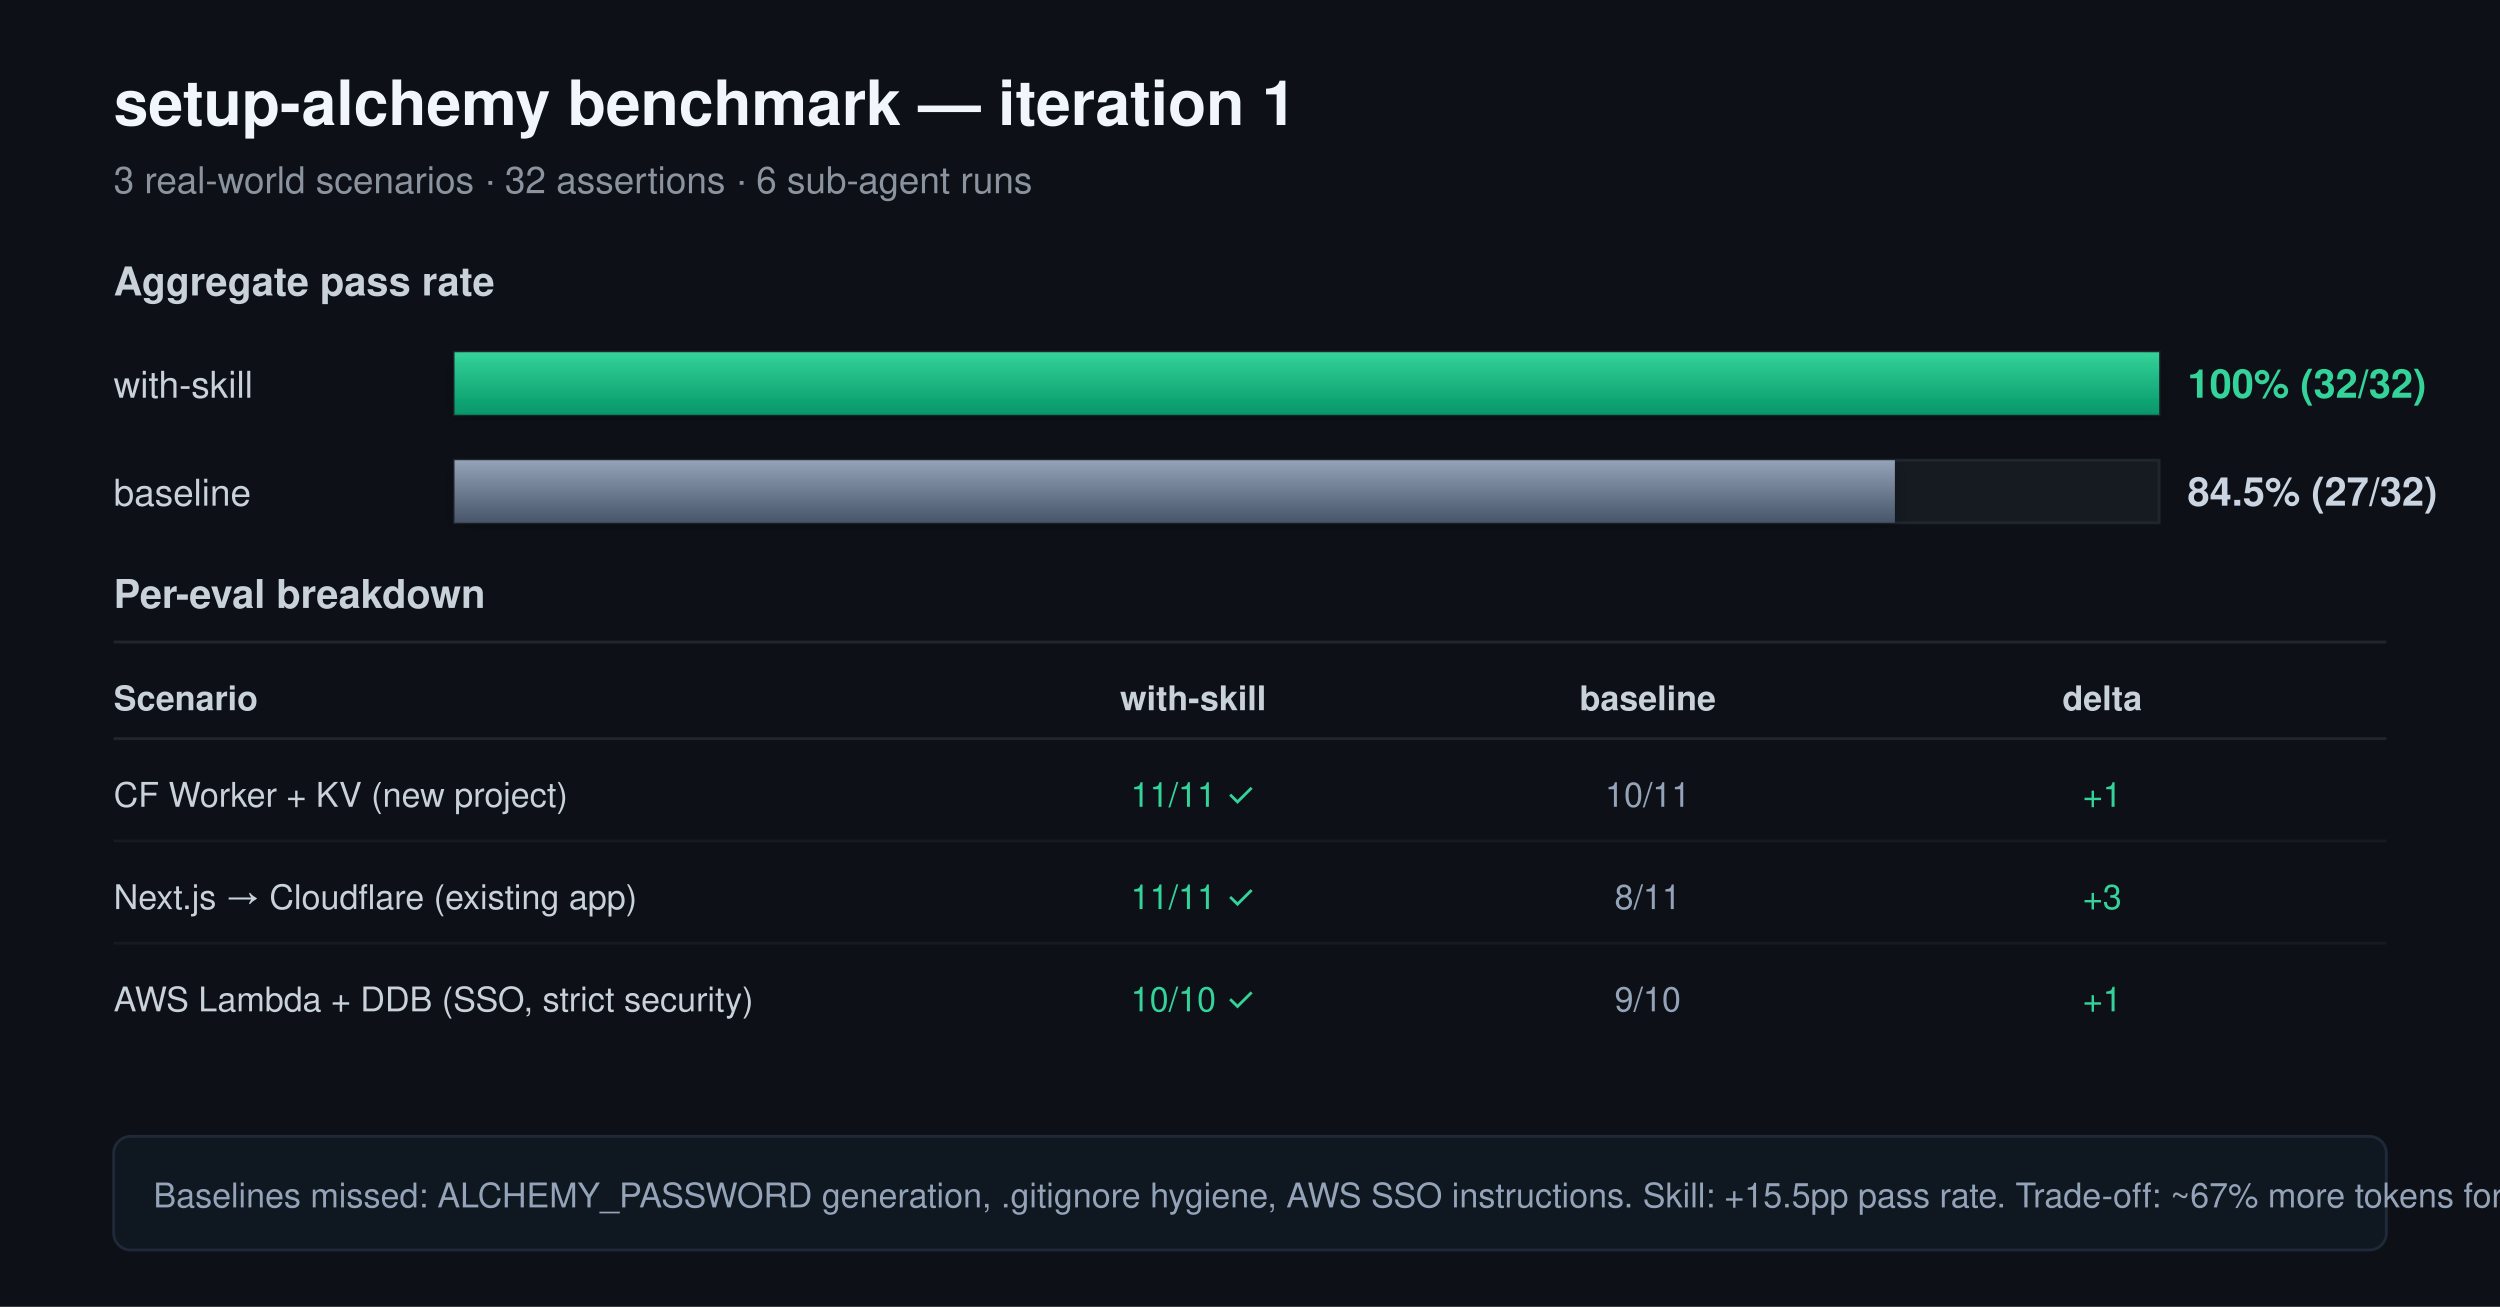
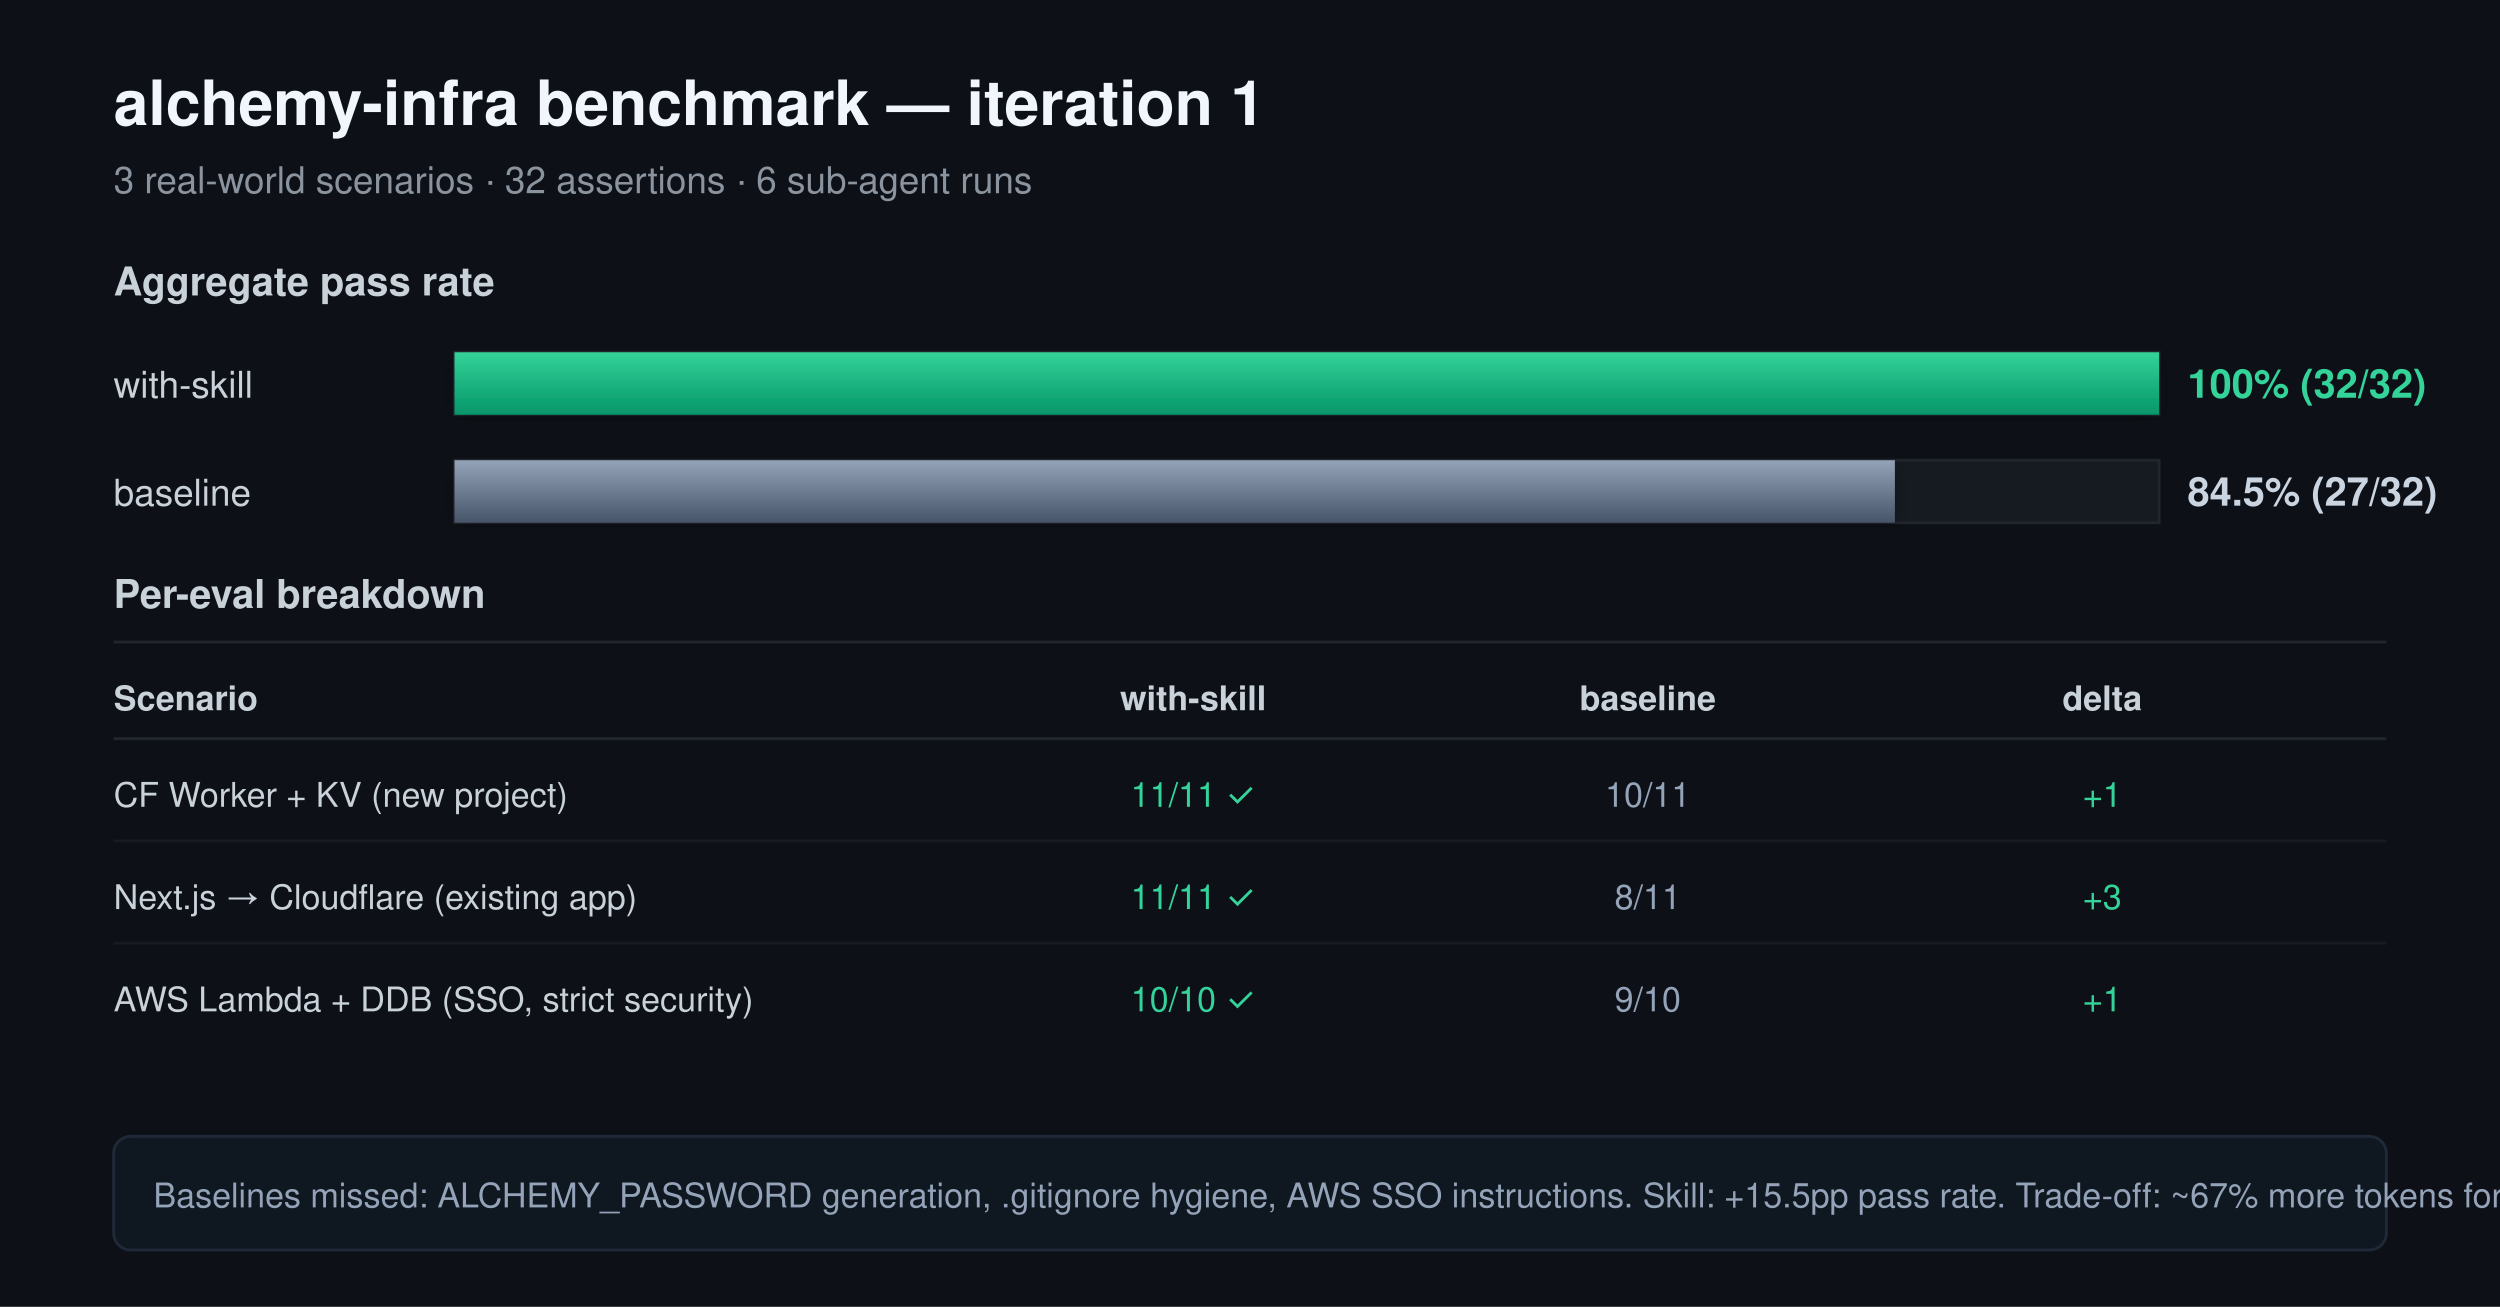
<svg xmlns="http://www.w3.org/2000/svg" viewBox="0 0 880 460" font-family="ui-sans-serif,-apple-system,Segoe UI,Helvetica,Arial,sans-serif">
  <defs>
    <linearGradient id="g1" x1="0" x2="0" y1="0" y2="1">
      <stop offset="0%" stop-color="#34d399" />
      <stop offset="100%" stop-color="#059669" />
    </linearGradient>
    <linearGradient id="g2" x1="0" x2="0" y1="0" y2="1">
      <stop offset="0%" stop-color="#94a3b8" />
      <stop offset="100%" stop-color="#475569" />
    </linearGradient>
    <filter id="shadow" x="-10%" y="-10%" width="120%" height="120%">
      <feDropShadow dx="0" dy="2" stdDeviation="3" flood-opacity="0.25" />
    </filter>
  </defs>
  <rect width="880" height="460" fill="#0d1117" />
-   <text x="40" y="44" fill="#f0f6fc" font-size="22" font-weight="700">setup-alchemy benchmark — iteration 1</text>
+   <text x="40" y="44" fill="#f0f6fc" font-size="22" font-weight="700">alchemy-infra benchmark — iteration 1</text>
  <text x="40" y="68" fill="#8b949e" font-size="13">3 real-world scenarios · 32 assertions · 6 sub-agent runs</text>
  <g transform="translate(40,110)">
    <text x="0" y="-6" fill="#c9d1d9" font-size="14" font-weight="600">Aggregate pass rate</text>
    <text x="0" y="30" fill="#c9d1d9" font-size="13">with-skill</text>
    <rect x="120" y="14" width="600" height="22" fill="#161b22" stroke="#21262d" />
    <rect x="120" y="14" width="600" height="22" fill="url(#g1)" filter="url(#shadow)" />
    <text x="730" y="30" fill="#34d399" font-size="14" font-weight="700">100% (32/32)</text>
    <text x="0" y="68" fill="#c9d1d9" font-size="13">baseline</text>
    <rect x="120" y="52" width="600" height="22" fill="#161b22" stroke="#21262d" />
    <rect x="120" y="52" width="507" height="22" fill="url(#g2)" filter="url(#shadow)" />
    <text x="730" y="68" fill="#cbd5e1" font-size="14" font-weight="700">84.5% (27/32)</text>
  </g>
  <g transform="translate(40,220)">
    <text x="0" y="-6" fill="#c9d1d9" font-size="14" font-weight="600">Per-eval breakdown</text>
    <line x1="0" y1="6" x2="800" y2="6" stroke="#21262d" />
    <g font-size="12" fill="#c9d1d9">
      <text x="0" y="30" font-weight="600">Scenario</text>
      <text x="380" y="30" font-weight="600" text-anchor="middle">with-skill</text>
      <text x="540" y="30" font-weight="600" text-anchor="middle">baseline</text>
      <text x="700" y="30" font-weight="600" text-anchor="middle">delta</text>
      <line x1="0" y1="40" x2="800" y2="40" stroke="#21262d" />
      <text x="0" y="64">CF Worker + KV (new project)</text>
      <text x="380" y="64" fill="#34d399" text-anchor="middle">11/11 ✓</text>
      <text x="540" y="64" fill="#94a3b8" text-anchor="middle">10/11</text>
      <text x="700" y="64" fill="#34d399" text-anchor="middle">+1</text>
      <line x1="0" y1="76" x2="800" y2="76" stroke="#161b22" />
      <text x="0" y="100">Next.js → Cloudflare (existing app)</text>
      <text x="380" y="100" fill="#34d399" text-anchor="middle">11/11 ✓</text>
      <text x="540" y="100" fill="#94a3b8" text-anchor="middle">8/11</text>
      <text x="700" y="100" fill="#34d399" text-anchor="middle">+3</text>
      <line x1="0" y1="112" x2="800" y2="112" stroke="#161b22" />
      <text x="0" y="136">AWS Lambda + DDB (SSO, strict security)</text>
      <text x="380" y="136" fill="#34d399" text-anchor="middle">10/10 ✓</text>
      <text x="540" y="136" fill="#94a3b8" text-anchor="middle">9/10</text>
      <text x="700" y="136" fill="#34d399" text-anchor="middle">+1</text>
    </g>
  </g>
  <g transform="translate(40,400)">
    <rect x="0" y="0" width="800" height="40" rx="6" fill="#0f1721" stroke="#1f2937" />
    <text x="14" y="25" fill="#94a3b8" font-size="12">
      Baselines missed: ALCHEMY_PASSWORD generation, .gitignore hygiene, AWS SSO instructions.
      Skill: +15.5pp pass rate. Trade-off: ~67% more tokens for production-ready output.
    </text>
  </g>
</svg>
